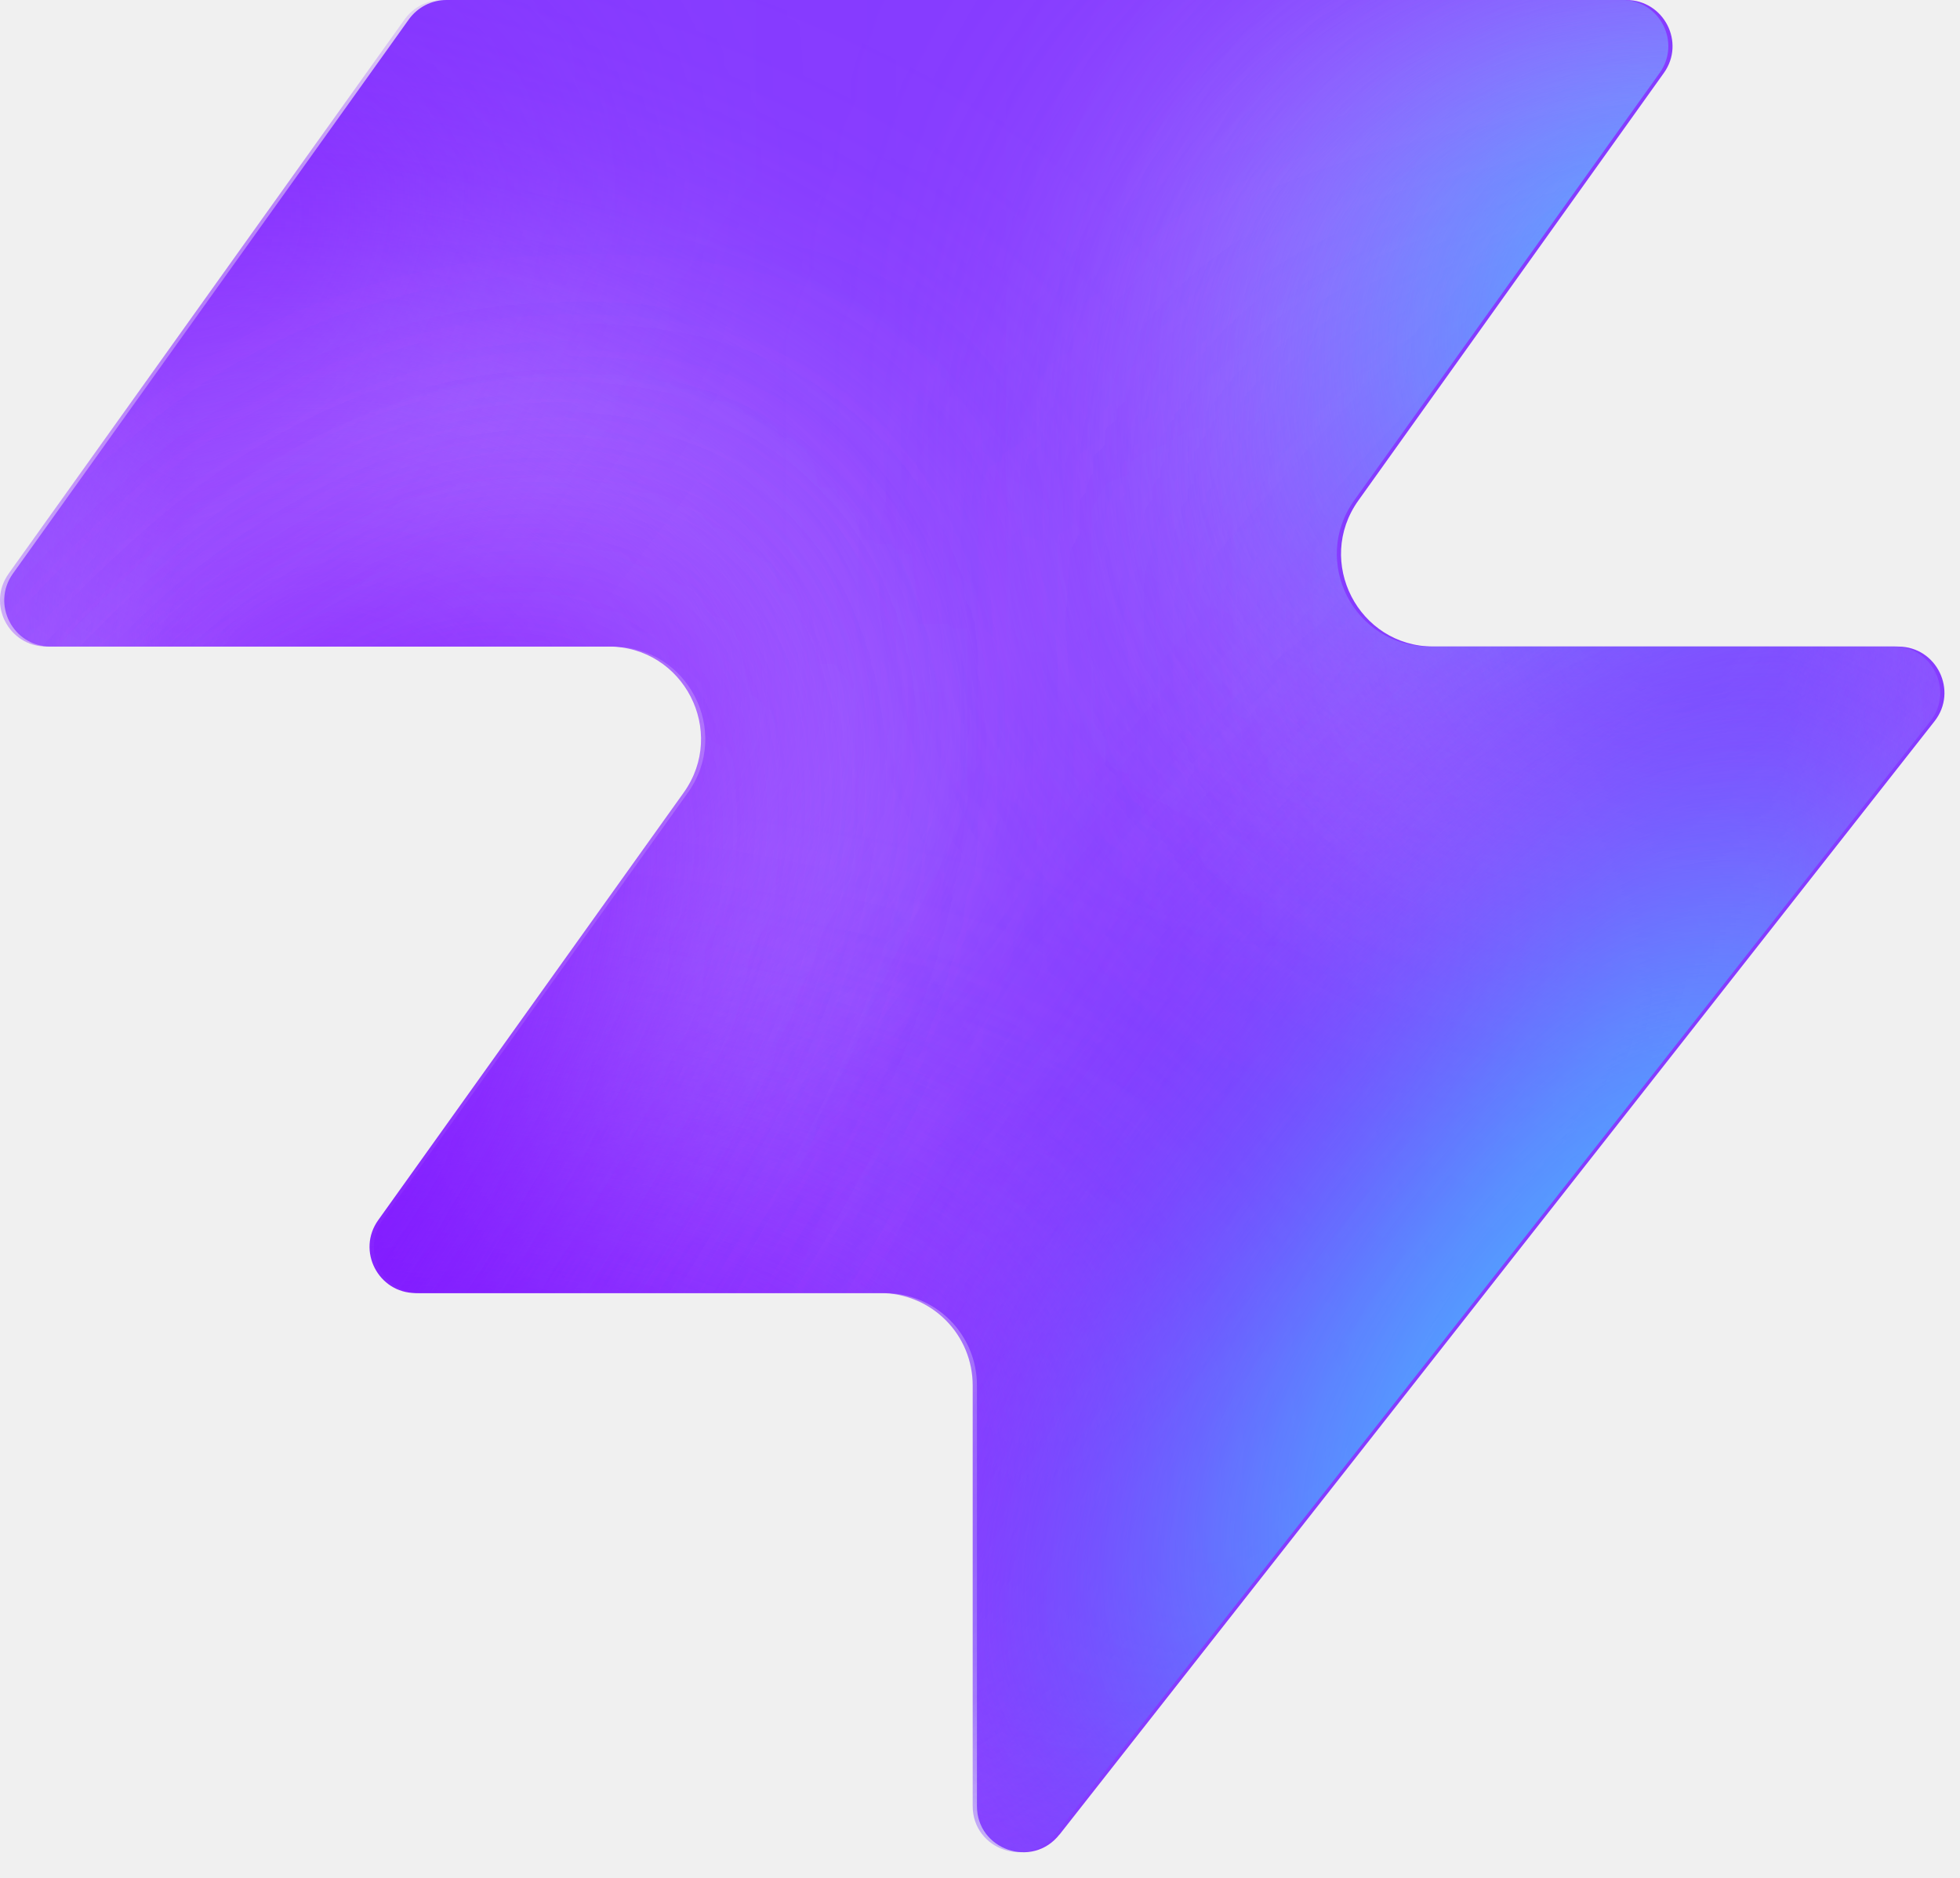
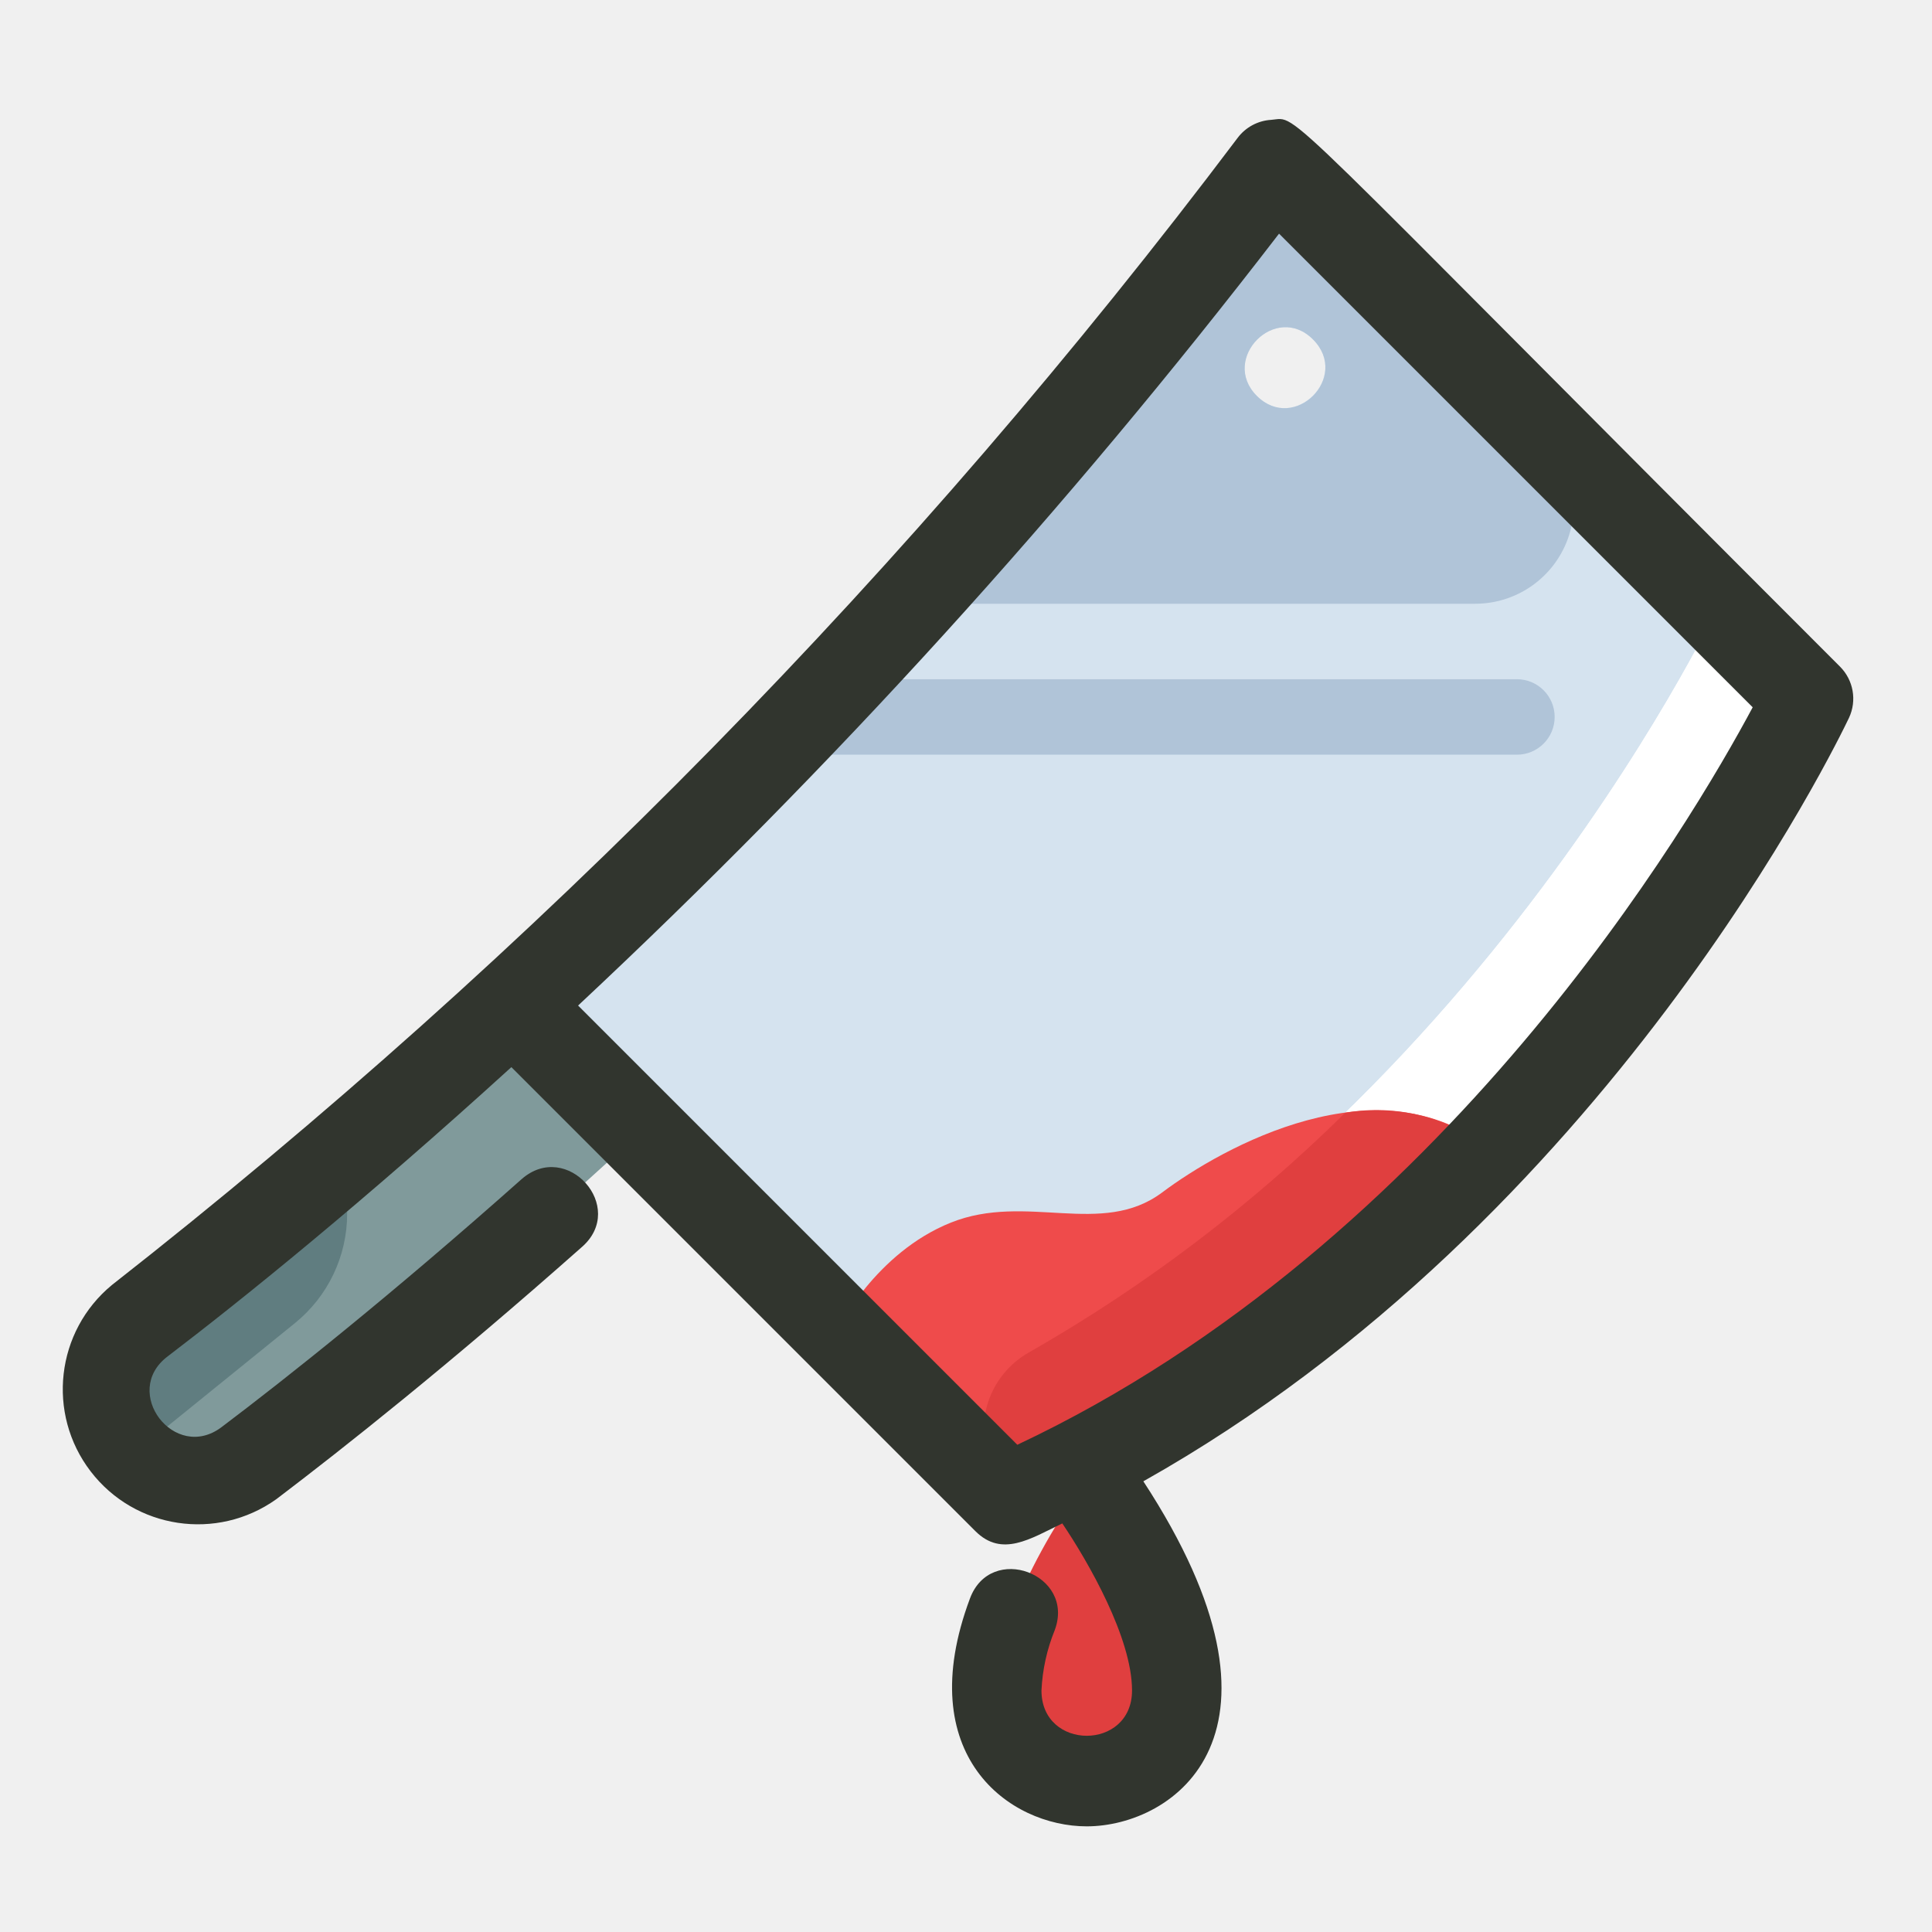
- <svg xmlns="http://www.w3.org/2000/svg" width="48" height="46" fill="none" viewBox="0 0 48 46">
-   <path fill="#863bff" d="M25.946 44.938c-.664.845-2.021.375-2.021-.698V33.937a2.26 2.26 0 0 0-2.262-2.262H10.287c-.92 0-1.456-1.04-.92-1.788l7.48-10.471c1.07-1.497 0-3.578-1.842-3.578H1.237c-.92 0-1.456-1.04-.92-1.788L10.013.474c.214-.297.556-.474.92-.474h28.894c.92 0 1.456 1.04.92 1.788l-7.48 10.471c-1.07 1.498 0 3.579 1.842 3.579h11.377c.943 0 1.473 1.088.89 1.83L25.947 44.94z" style="fill:#863bff;fill:color(display-p3 .525 .23 1);fill-opacity:1" />
-   <mask id="a" width="48" height="46" x="0" y="0" maskUnits="userSpaceOnUse" style="mask-type:alpha">
-     <path fill="#000" d="M25.842 44.938c-.664.844-2.021.375-2.021-.698V33.937a2.26 2.26 0 0 0-2.262-2.262H10.183c-.92 0-1.456-1.04-.92-1.788l7.48-10.471c1.07-1.498 0-3.579-1.842-3.579H1.133c-.92 0-1.456-1.04-.92-1.787L9.91.473c.214-.297.556-.474.92-.474h28.894c.92 0 1.456 1.04.92 1.788l-7.48 10.471c-1.07 1.498 0 3.578 1.842 3.578h11.377c.943 0 1.473 1.088.89 1.832L25.843 44.94z" style="fill:#000;fill-opacity:1" />
-   </mask>
-   <g mask="url(#a)">
-     <g filter="url(#b)">
-       <ellipse cx="5.508" cy="14.704" fill="#ede6ff" rx="5.508" ry="14.704" style="fill:#ede6ff;fill:color(display-p3 .927 .903 1);fill-opacity:1" transform="matrix(.00324 1 1 -.00324 -4.47 31.516)" />
-     </g>
-     <g filter="url(#c)">
-       <ellipse cx="10.399" cy="29.851" fill="#ede6ff" rx="10.399" ry="29.851" style="fill:#ede6ff;fill:color(display-p3 .927 .903 1);fill-opacity:1" transform="matrix(.00324 1 1 -.00324 -39.328 7.883)" />
-     </g>
-     <g filter="url(#d)">
-       <ellipse cx="5.508" cy="30.487" fill="#7e14ff" rx="5.508" ry="30.487" style="fill:#7e14ff;fill:color(display-p3 .492 .077 1);fill-opacity:1" transform="rotate(89.814 -25.913 -14.639)scale(1 -1)" />
-     </g>
-     <g filter="url(#e)">
-       <ellipse cx="5.508" cy="30.599" fill="#7e14ff" rx="5.508" ry="30.599" style="fill:#7e14ff;fill:color(display-p3 .492 .077 1);fill-opacity:1" transform="rotate(89.814 -32.644 -3.334)scale(1 -1)" />
-     </g>
-     <g filter="url(#f)">
-       <ellipse cx="5.508" cy="30.599" fill="#7e14ff" rx="5.508" ry="30.599" style="fill:#7e14ff;fill:color(display-p3 .492 .077 1);fill-opacity:1" transform="matrix(.00324 1 1 -.00324 -34.34 30.47)" />
-     </g>
-     <g filter="url(#g)">
-       <ellipse cx="14.072" cy="22.078" fill="#ede6ff" rx="14.072" ry="22.078" style="fill:#ede6ff;fill:color(display-p3 .927 .903 1);fill-opacity:1" transform="rotate(93.35 24.506 48.493)scale(-1 1)" />
-     </g>
-     <g filter="url(#h)">
-       <ellipse cx="3.47" cy="21.501" fill="#7e14ff" rx="3.47" ry="21.501" style="fill:#7e14ff;fill:color(display-p3 .492 .077 1);fill-opacity:1" transform="rotate(89.009 28.708 47.59)scale(-1 1)" />
-     </g>
-     <g filter="url(#i)">
-       <ellipse cx="3.47" cy="21.501" fill="#7e14ff" rx="3.47" ry="21.501" style="fill:#7e14ff;fill:color(display-p3 .492 .077 1);fill-opacity:1" transform="rotate(89.009 28.708 47.59)scale(-1 1)" />
-     </g>
-     <g filter="url(#j)">
-       <ellipse cx=".387" cy="8.972" fill="#7e14ff" rx="4.407" ry="29.108" style="fill:#7e14ff;fill:color(display-p3 .492 .077 1);fill-opacity:1" transform="rotate(39.51 .387 8.972)" />
-     </g>
-     <g filter="url(#k)">
-       <ellipse cx="47.523" cy="-6.092" fill="#7e14ff" rx="4.407" ry="29.108" style="fill:#7e14ff;fill:color(display-p3 .492 .077 1);fill-opacity:1" transform="rotate(37.892 47.523 -6.092)" />
-     </g>
-     <g filter="url(#l)">
-       <ellipse cx="41.412" cy="6.333" fill="#47bfff" rx="5.971" ry="9.665" style="fill:#47bfff;fill:color(display-p3 .28 .748 1);fill-opacity:1" transform="rotate(37.892 41.412 6.333)" />
-     </g>
-     <g filter="url(#m)">
-       <ellipse cx="-1.879" cy="38.332" fill="#7e14ff" rx="4.407" ry="29.108" style="fill:#7e14ff;fill:color(display-p3 .492 .077 1);fill-opacity:1" transform="rotate(37.892 -1.88 38.332)" />
-     </g>
-     <g filter="url(#n)">
-       <ellipse cx="-1.879" cy="38.332" fill="#7e14ff" rx="4.407" ry="29.108" style="fill:#7e14ff;fill:color(display-p3 .492 .077 1);fill-opacity:1" transform="rotate(37.892 -1.88 38.332)" />
-     </g>
-     <g filter="url(#o)">
-       <ellipse cx="35.651" cy="29.907" fill="#7e14ff" rx="4.407" ry="29.108" style="fill:#7e14ff;fill:color(display-p3 .492 .077 1);fill-opacity:1" transform="rotate(37.892 35.651 29.907)" />
-     </g>
-     <g filter="url(#p)">
-       <ellipse cx="38.418" cy="32.4" fill="#47bfff" rx="5.971" ry="15.297" style="fill:#47bfff;fill:color(display-p3 .28 .748 1);fill-opacity:1" transform="rotate(37.892 38.418 32.4)" />
-     </g>
-   </g>
-   <defs>
-     <filter id="b" width="60.045" height="41.654" x="-19.77" y="16.149" color-interpolation-filters="sRGB" filterUnits="userSpaceOnUse">
-       <feFlood flood-opacity="0" result="BackgroundImageFix" />
-       <feBlend in="SourceGraphic" in2="BackgroundImageFix" result="shape" />
-       <feGaussianBlur result="effect1_foregroundBlur_2002_17158" stdDeviation="7.659" />
-     </filter>
-     <filter id="c" width="90.34" height="51.437" x="-54.613" y="-7.533" color-interpolation-filters="sRGB" filterUnits="userSpaceOnUse">
-       <feFlood flood-opacity="0" result="BackgroundImageFix" />
-       <feBlend in="SourceGraphic" in2="BackgroundImageFix" result="shape" />
-       <feGaussianBlur result="effect1_foregroundBlur_2002_17158" stdDeviation="7.659" />
-     </filter>
-     <filter id="d" width="79.355" height="29.4" x="-49.64" y="2.03" color-interpolation-filters="sRGB" filterUnits="userSpaceOnUse">
-       <feFlood flood-opacity="0" result="BackgroundImageFix" />
-       <feBlend in="SourceGraphic" in2="BackgroundImageFix" result="shape" />
-       <feGaussianBlur result="effect1_foregroundBlur_2002_17158" stdDeviation="4.596" />
-     </filter>
-     <filter id="e" width="79.579" height="29.4" x="-45.045" y="20.029" color-interpolation-filters="sRGB" filterUnits="userSpaceOnUse">
-       <feFlood flood-opacity="0" result="BackgroundImageFix" />
-       <feBlend in="SourceGraphic" in2="BackgroundImageFix" result="shape" />
-       <feGaussianBlur result="effect1_foregroundBlur_2002_17158" stdDeviation="4.596" />
-     </filter>
-     <filter id="f" width="79.579" height="29.4" x="-43.513" y="21.178" color-interpolation-filters="sRGB" filterUnits="userSpaceOnUse">
-       <feFlood flood-opacity="0" result="BackgroundImageFix" />
-       <feBlend in="SourceGraphic" in2="BackgroundImageFix" result="shape" />
-       <feGaussianBlur result="effect1_foregroundBlur_2002_17158" stdDeviation="4.596" />
-     </filter>
-     <filter id="g" width="74.749" height="58.852" x="15.756" y="-17.901" color-interpolation-filters="sRGB" filterUnits="userSpaceOnUse">
-       <feFlood flood-opacity="0" result="BackgroundImageFix" />
-       <feBlend in="SourceGraphic" in2="BackgroundImageFix" result="shape" />
-       <feGaussianBlur result="effect1_foregroundBlur_2002_17158" stdDeviation="7.659" />
-     </filter>
-     <filter id="h" width="61.377" height="25.362" x="23.548" y="2.284" color-interpolation-filters="sRGB" filterUnits="userSpaceOnUse">
-       <feFlood flood-opacity="0" result="BackgroundImageFix" />
-       <feBlend in="SourceGraphic" in2="BackgroundImageFix" result="shape" />
-       <feGaussianBlur result="effect1_foregroundBlur_2002_17158" stdDeviation="4.596" />
-     </filter>
-     <filter id="i" width="61.377" height="25.362" x="23.548" y="2.284" color-interpolation-filters="sRGB" filterUnits="userSpaceOnUse">
-       <feFlood flood-opacity="0" result="BackgroundImageFix" />
-       <feBlend in="SourceGraphic" in2="BackgroundImageFix" result="shape" />
-       <feGaussianBlur result="effect1_foregroundBlur_2002_17158" stdDeviation="4.596" />
-     </filter>
-     <filter id="j" width="56.045" height="63.649" x="-27.636" y="-22.853" color-interpolation-filters="sRGB" filterUnits="userSpaceOnUse">
-       <feFlood flood-opacity="0" result="BackgroundImageFix" />
-       <feBlend in="SourceGraphic" in2="BackgroundImageFix" result="shape" />
-       <feGaussianBlur result="effect1_foregroundBlur_2002_17158" stdDeviation="4.596" />
-     </filter>
-     <filter id="k" width="54.814" height="64.646" x="20.116" y="-38.415" color-interpolation-filters="sRGB" filterUnits="userSpaceOnUse">
-       <feFlood flood-opacity="0" result="BackgroundImageFix" />
-       <feBlend in="SourceGraphic" in2="BackgroundImageFix" result="shape" />
-       <feGaussianBlur result="effect1_foregroundBlur_2002_17158" stdDeviation="4.596" />
-     </filter>
-     <filter id="l" width="33.541" height="35.313" x="24.641" y="-11.323" color-interpolation-filters="sRGB" filterUnits="userSpaceOnUse">
-       <feFlood flood-opacity="0" result="BackgroundImageFix" />
-       <feBlend in="SourceGraphic" in2="BackgroundImageFix" result="shape" />
-       <feGaussianBlur result="effect1_foregroundBlur_2002_17158" stdDeviation="4.596" />
-     </filter>
-     <filter id="m" width="54.814" height="64.646" x="-29.286" y="6.009" color-interpolation-filters="sRGB" filterUnits="userSpaceOnUse">
-       <feFlood flood-opacity="0" result="BackgroundImageFix" />
-       <feBlend in="SourceGraphic" in2="BackgroundImageFix" result="shape" />
-       <feGaussianBlur result="effect1_foregroundBlur_2002_17158" stdDeviation="4.596" />
-     </filter>
-     <filter id="n" width="54.814" height="64.646" x="-29.286" y="6.009" color-interpolation-filters="sRGB" filterUnits="userSpaceOnUse">
-       <feFlood flood-opacity="0" result="BackgroundImageFix" />
-       <feBlend in="SourceGraphic" in2="BackgroundImageFix" result="shape" />
-       <feGaussianBlur result="effect1_foregroundBlur_2002_17158" stdDeviation="4.596" />
-     </filter>
-     <filter id="o" width="54.814" height="64.646" x="8.244" y="-2.416" color-interpolation-filters="sRGB" filterUnits="userSpaceOnUse">
-       <feFlood flood-opacity="0" result="BackgroundImageFix" />
-       <feBlend in="SourceGraphic" in2="BackgroundImageFix" result="shape" />
-       <feGaussianBlur result="effect1_foregroundBlur_2002_17158" stdDeviation="4.596" />
-     </filter>
-     <filter id="p" width="39.409" height="43.623" x="18.713" y="10.588" color-interpolation-filters="sRGB" filterUnits="userSpaceOnUse">
-       <feFlood flood-opacity="0" result="BackgroundImageFix" />
-       <feBlend in="SourceGraphic" in2="BackgroundImageFix" result="shape" />
-       <feGaussianBlur result="effect1_foregroundBlur_2002_17158" stdDeviation="4.596" />
-     </filter>
-   </defs>
+ <svg xmlns="http://www.w3.org/2000/svg" width="800px" height="800px" viewBox="0 0 128 128">
+   <path d="M102.35,28.85,84.43,10.93C76.69,21.21,68.51,31,60.6,39.7l-.27.3C51,50.31,42,59.19,34,66.54l.23.25L66.75,99.32c35.36-15.56,53-53,53-53ZM87,22.5c2.46,2.46-1.26,6.2-3.73,3.73S84.53,20,87,22.5Z" style="fill: #d5e3ef" />
+   <path d="M42.45,75l-5.88,5.34c-8.81,7.82-15.89,13.41-20.08,16.58a5.95,5.95,0,0,1-7.22-9.45C14.56,83.43,23.34,76.36,34,66.54,34.36,66.94,42.07,74.64,42.45,75Z" style="fill: #809a9b" />
+   <path d="M23,76.31c-5.69,4.88-10.4,8.62-13.73,11.18a6,6,0,0,0-.56,8.94h0l10.83-8.77A9.33,9.33,0,0,0,23,80.41Z" style="fill: #607d80" />
+   <path d="M102.35,28.85,84.43,10.93C76.47,21.49,69,30.42,60.6,39.7l-.27.3h37.4A6.53,6.53,0,0,0,102.35,28.85ZM83.27,26.23C80.81,23.77,84.53,20,87,22.5S85.74,28.7,83.27,26.23Z" style="fill: #b0c4d8" />
+   <path d="M103,47.5h0a2.5,2.5,0,0,1-2.5,2.5H51c1.65-1.62,3.31-3.27,5-5H100.5A2.5,2.5,0,0,1,103,47.5Z" style="fill: #b0c4d8" />
+   <path d="M113.78,40.28s-17.67,37.48-53,53l6,6c35.36-15.56,53-53,53-53Z" style="fill: #fff" />
+   <path d="M113.78,40.28s-17.67,37.48-53,53l6,6c35.36-15.56,53-53,53-53Z" style="fill: #fff" />
+   <path d="M55.5,88.07S58,83,63,81s10,1,14-2,14.35-8.77,21.68-2.89C98.68,76.11,84,92,67,99Z" style="fill: #ef4b4b" />
+   <path d="M89.13,73.72A101.46,101.46,0,0,1,68.19,89.59,5.89,5.89,0,0,0,67,99h0c14.27-5.88,26.9-18,30.59-21.75l1.09-1.13A12.18,12.18,0,0,0,89.13,73.72Z" style="fill: #e03f3f" />
+   <path d="M72,118h0a6,6,0,0,0,6-6c0-6-6-14-6-14s-6,8-6,14A6,6,0,0,0,72,118Z" style="fill: #e03f3f" />
+   <path d="M121.9,44.16C83.65,5.91,86.16,7.8,84.22,7.94A3,3,0,0,0,82,9.13a410.36,410.36,0,0,1-74.58,76A8.95,8.95,0,0,0,18.3,99.33C22.69,96,29.77,90.4,38.56,82.61c3-2.63-1-7.12-4-4.49C25.94,85.78,19,91.29,14.68,94.55,11.57,96.9,8,92.22,11.1,89.87c5-3.81,13-10.27,22.78-19.17l30.74,30.74c1.76,1.76,3.64.51,5.76-.51C72.12,103.51,75,108.53,75,112c0,4-6,4-6,0a12.06,12.06,0,0,1,.88-4c1.38-3.71-4.24-5.82-5.62-2.09C60.37,116.32,66.88,121,72,121c5.72,0,14.72-6.07,3.75-22.86C106.5,80.85,121.81,49,122.5,47.56A3,3,0,0,0,121.9,44.16ZM67.4,95.72,38.3,66.62A423.22,423.22,0,0,0,84.74,15.48l31.38,31.38C112.13,54.33,95.71,82.39,67.4,95.72Z" style="fill: #31352e" />
</svg>
